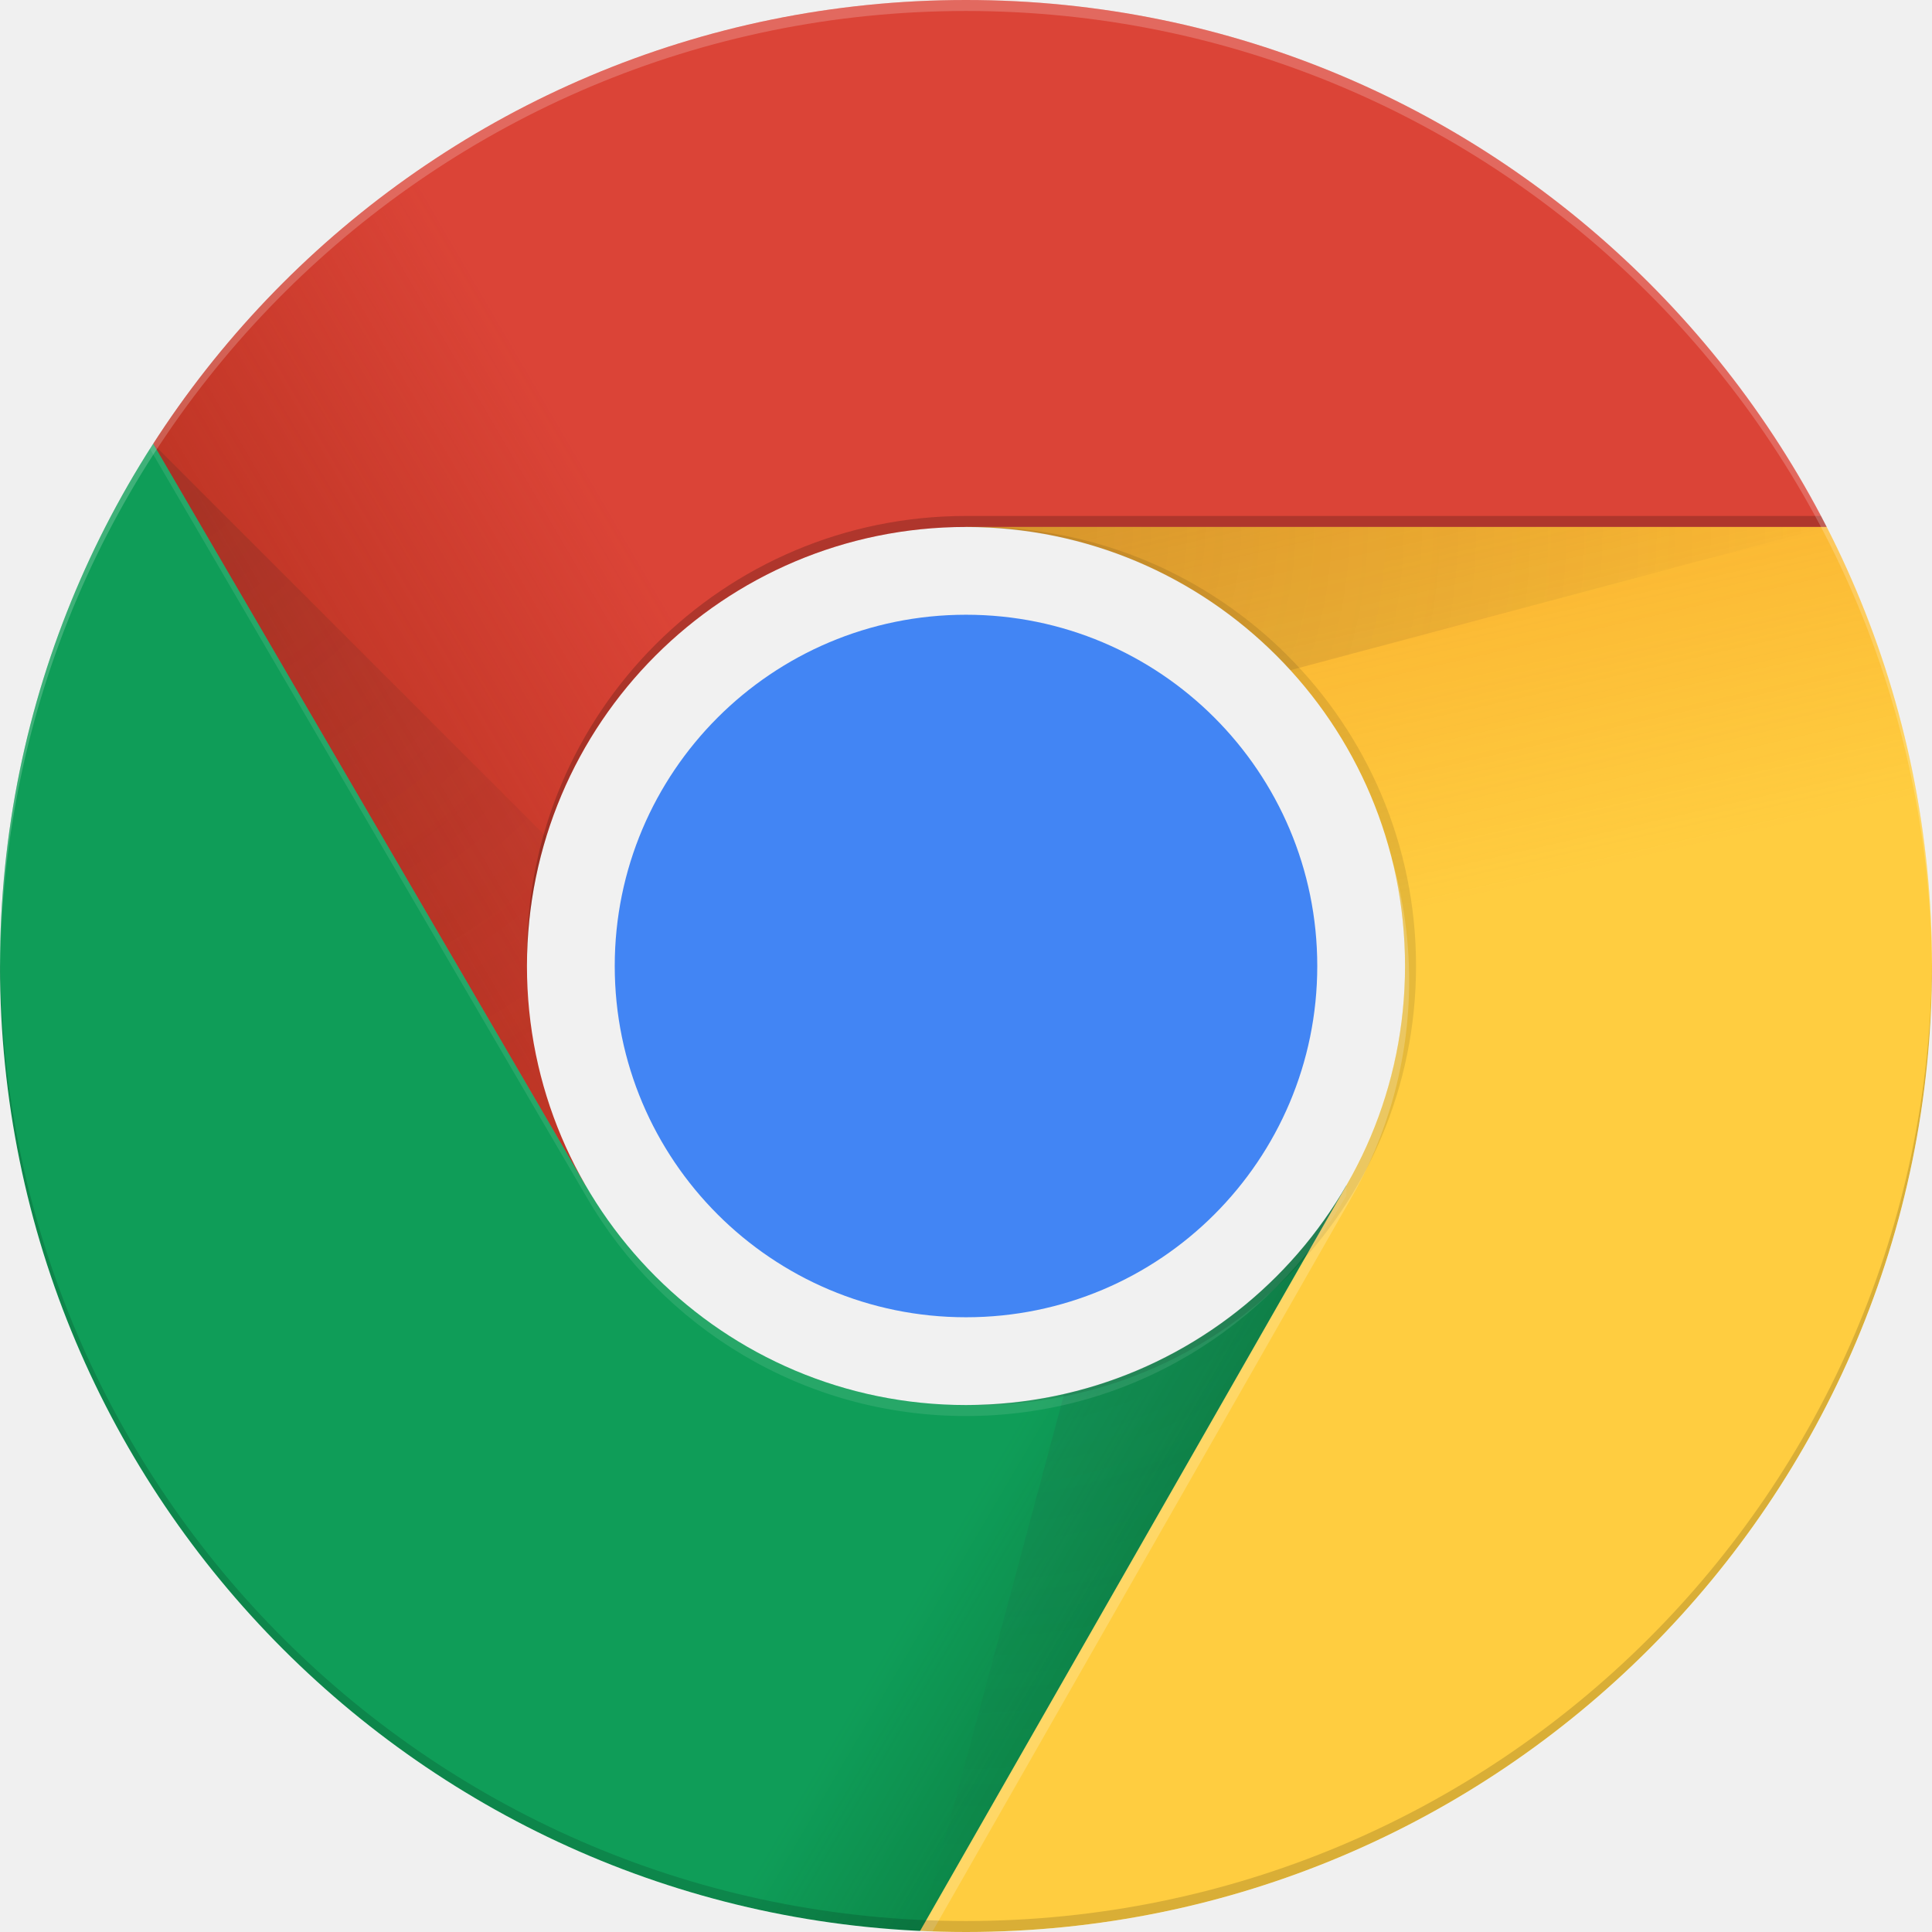
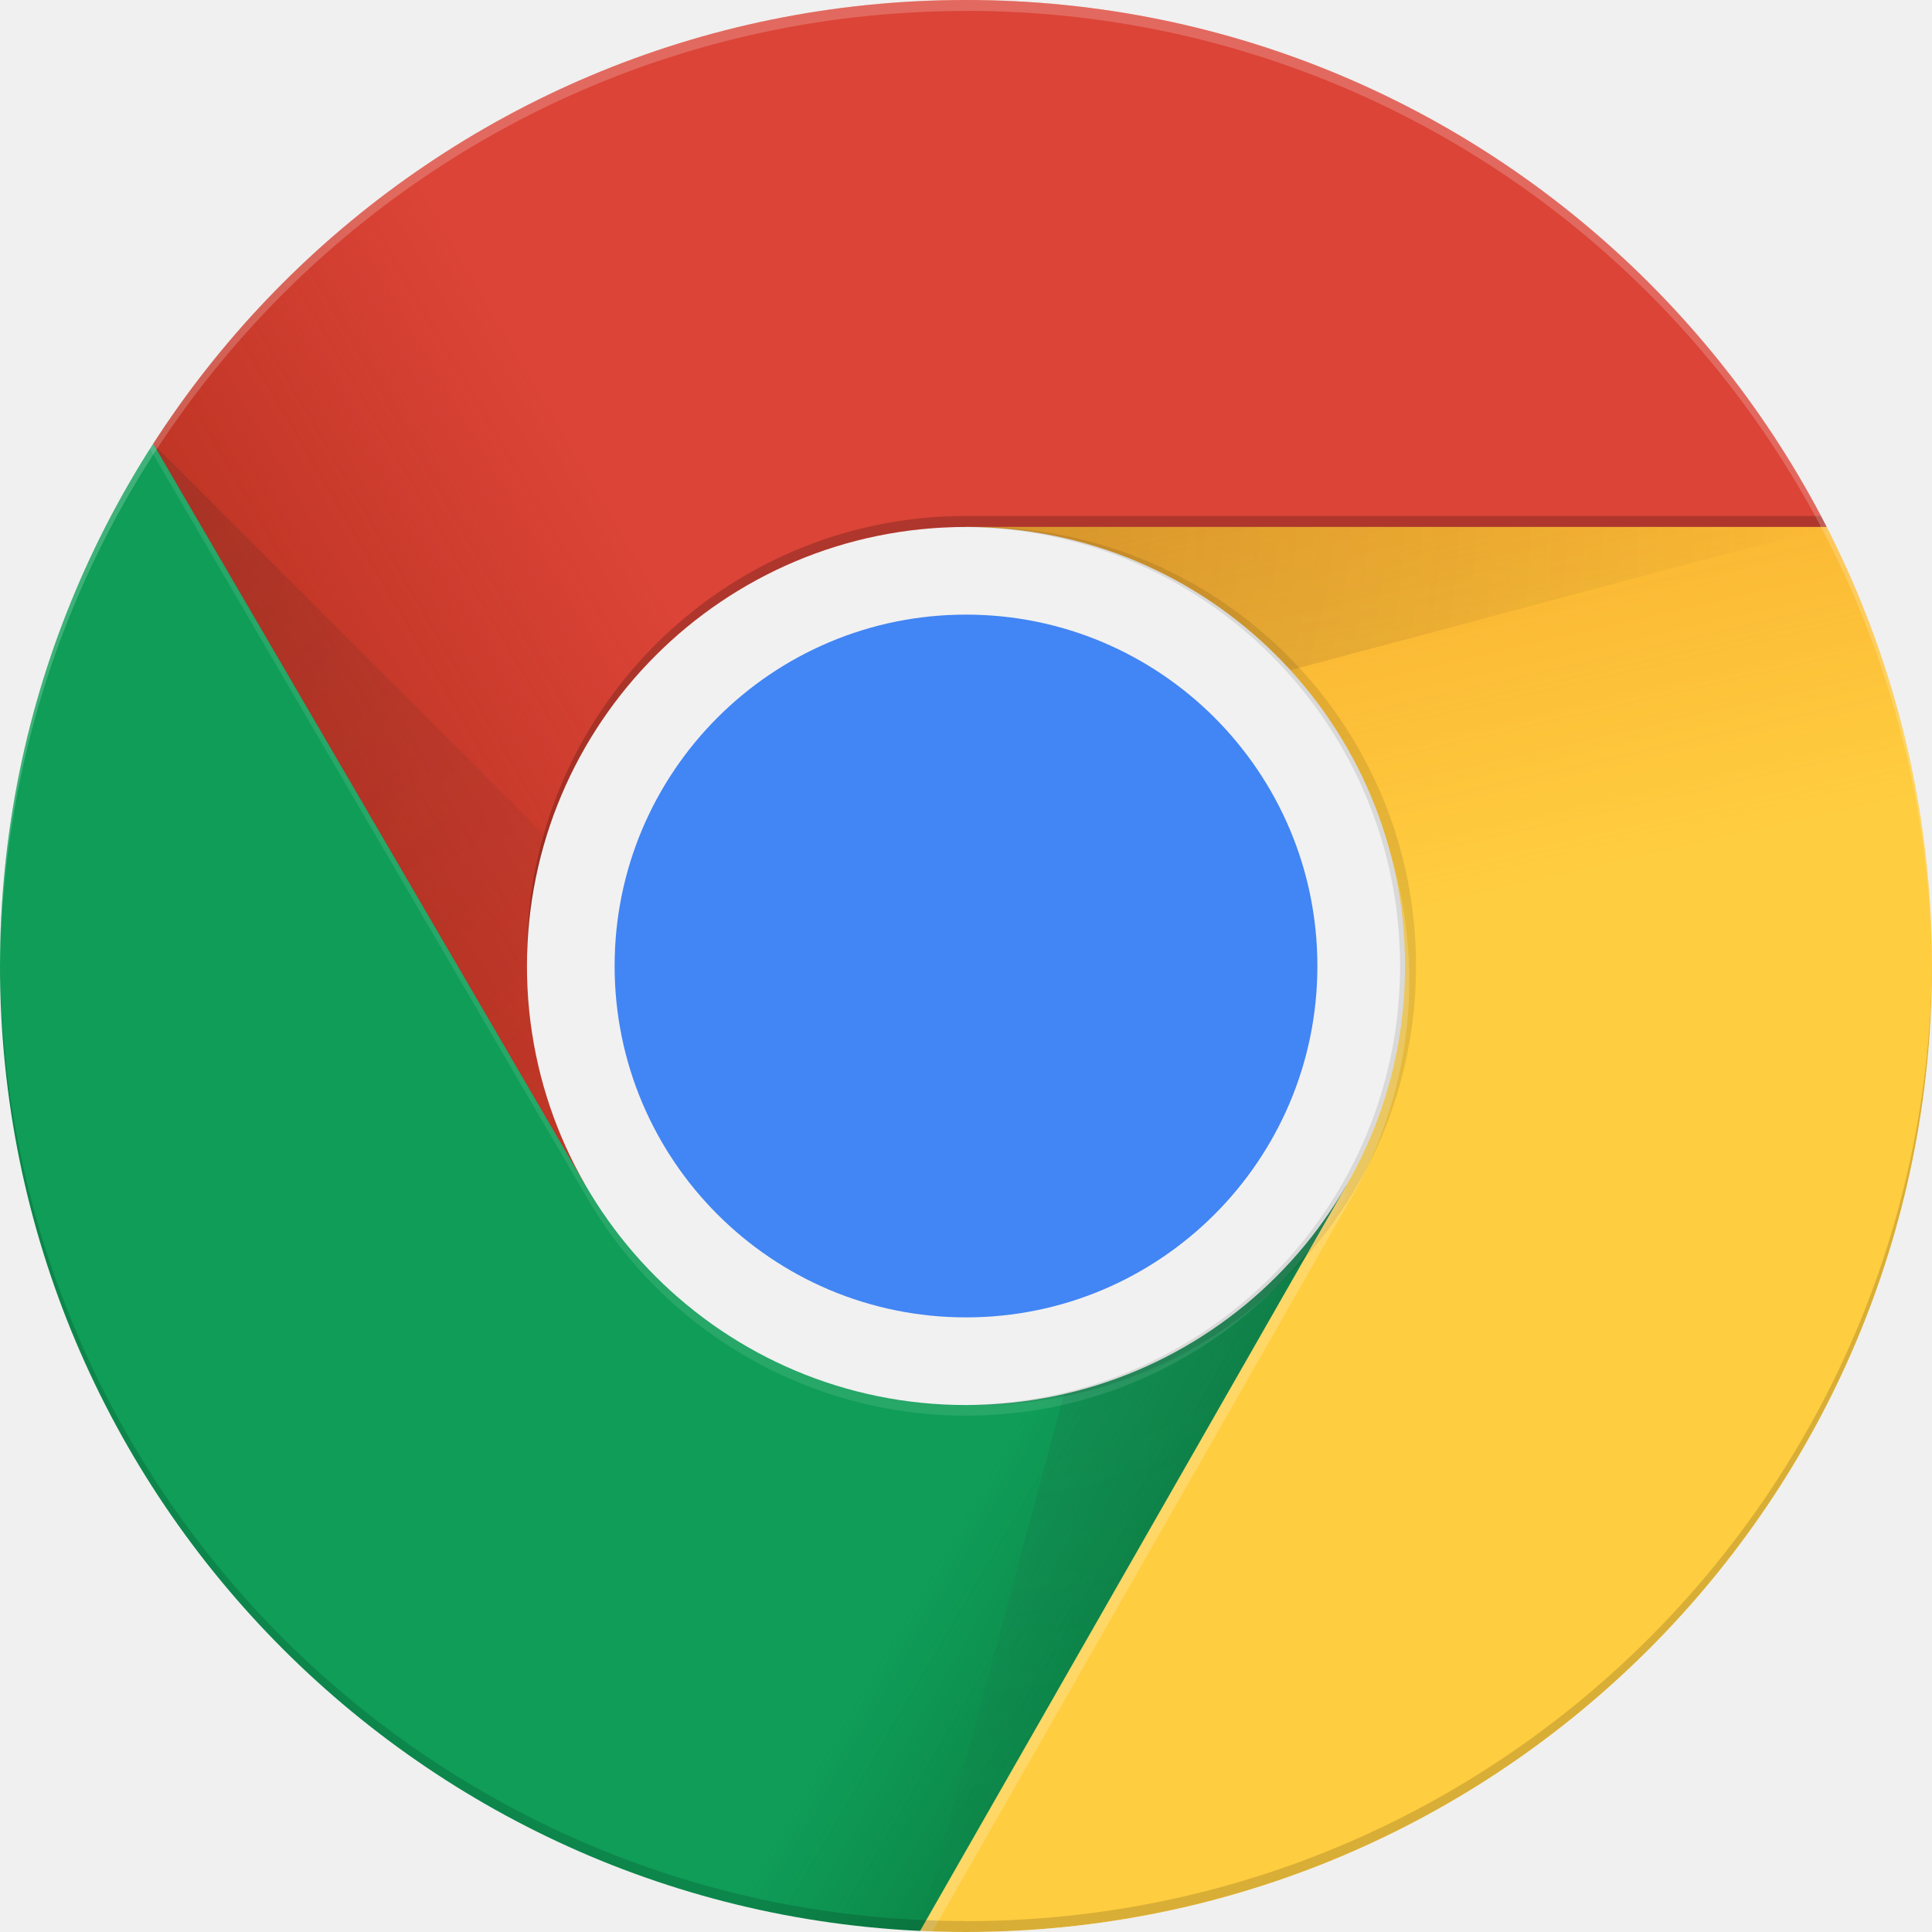
- <svg xmlns="http://www.w3.org/2000/svg" width="16" height="16" viewBox="0 0 16 16" fill="none">
-   <g clip-path="url(#clip0_1447_2031)">
-     <mask id="mask0_1447_2031" style="mask-type:alpha" maskUnits="userSpaceOnUse" x="0" y="0" width="16" height="16">
+ <svg xmlns="http://www.w3.org/2000/svg" width="16" height="16" fill="none">
+   <g clip-path="url(#a)">
+     <mask id="b" style="mask-type:alpha" maskUnits="userSpaceOnUse" x="0" y="0" width="16" height="16">
      <circle cx="8" cy="8" r="8" fill="#C4C4C4" />
    </mask>
-     <g mask="url(#mask0_1447_2031)">
-       <path d="M1.27 0V9.818H4.852L8 4.364H16V0H1.27Z" fill="#DB4437" />
-       <path d="M1.27 0V9.818H4.852L8 4.364H16V0H1.27Z" fill="url(#paint0_linear_1447_2031)" />
-       <path d="M4.936 9.782L1.316 3.573L1.264 3.664L4.858 9.827L4.936 9.782Z" fill="black" fill-opacity="0.15" />
-       <path d="M0 16H7.615L11.15 12.465V9.818H4.85L0 1.498V16Z" fill="#0F9D58" />
-       <path d="M0 16H7.615L11.15 12.465V9.818H4.85L0 1.498V16Z" fill="url(#paint1_linear_1447_2031)" />
-       <path d="M11.073 9.936L10.997 9.893L7.506 15.997H7.611L11.075 9.939L11.073 9.936Z" fill="#263238" fill-opacity="0.15" />
-       <path d="M8 4.364L11.15 9.818L7.615 16H16V4.364H8Z" fill="#FFCD40" />
-       <path d="M8 4.364L11.15 9.818L7.615 16H16V4.364H8Z" fill="url(#paint2_linear_1447_2031)" />
-       <path d="M1.27 0V9.818H4.852L8 4.364H16V0H1.27Z" fill="#DB4437" />
-       <path d="M1.27 0V9.818H4.852L8 4.364H16V0H1.27Z" fill="url(#paint3_linear_1447_2031)" />
-       <path d="M0 16H7.615L11.15 12.465V9.818H4.85L0 1.498V16Z" fill="#0F9D58" />
-       <path d="M0 16H7.615L11.15 12.465V9.818H4.85L0 1.498V16Z" fill="url(#paint4_linear_1447_2031)" />
-       <path d="M8 4.364L11.15 9.818L7.615 16H16V4.364H8Z" fill="#FFCD40" />
-       <path d="M8 4.364L11.15 9.818L7.615 16H16V4.364H8Z" fill="url(#paint5_linear_1447_2031)" />
-       <path d="M8 4.364V6.268L15.127 4.364H8Z" fill="url(#paint6_radial_1447_2031)" />
-       <path d="M1.27 3.677L6.475 8.881L4.851 9.818L1.27 3.677Z" fill="url(#paint7_radial_1447_2031)" />
-       <path d="M7.621 15.991L9.526 8.882L11.15 9.818L7.621 15.991Z" fill="url(#paint8_radial_1447_2031)" />
-       <path d="M8 11.636C10.008 11.636 11.636 10.008 11.636 8C11.636 5.992 10.008 4.364 8 4.364C5.992 4.364 4.364 5.992 4.364 8C4.364 10.008 5.992 11.636 8 11.636Z" fill="#F1F1F1" />
-       <path d="M8 10.909C9.607 10.909 10.909 9.607 10.909 8C10.909 6.393 9.607 5.091 8 5.091C6.393 5.091 5.091 6.393 5.091 8C5.091 9.607 6.393 10.909 8 10.909Z" fill="#4285F4" />
-       <path d="M8 4.273C5.991 4.273 4.364 5.9 4.364 7.909V8C4.364 5.991 5.991 4.364 8 4.364H16V4.273H8Z" fill="black" fill-opacity="0.2" />
-       <path d="M11.146 9.818C10.516 10.904 9.345 11.636 8 11.636C6.655 11.636 5.482 10.904 4.855 9.818H4.851L0 1.498V1.589L4.855 9.909C5.484 10.995 6.655 11.727 8 11.727C9.345 11.727 10.516 10.995 11.146 9.909H11.15V9.818H11.145H11.146Z" fill="white" fill-opacity="0.1" />
-       <path opacity="0.1" d="M8.091 4.364C8.075 4.364 8.061 4.365 8.045 4.366C10.033 4.391 11.636 6.007 11.636 8C11.636 9.993 10.033 11.609 8.045 11.634C8.061 11.634 8.075 11.636 8.091 11.636C10.1 11.636 11.727 10.009 11.727 8C11.727 5.991 10.1 4.364 8.091 4.364Z" fill="black" />
-       <path d="M11.182 9.936C11.491 9.402 11.67 8.784 11.67 8.122C11.67 7.749 11.613 7.378 11.5 7.023C11.586 7.334 11.636 7.659 11.636 7.998C11.636 8.66 11.457 9.278 11.148 9.813L11.15 9.816L7.615 15.998H7.721L11.182 9.936Z" fill="white" fill-opacity="0.2" />
-       <path d="M8 0.091C12.403 0.091 15.975 3.648 16 8.045C16 8.03 16.001 8.015 16.001 8C16.001 3.582 12.419 0 8.001 0C3.583 0 0 3.582 0 8C0 8.015 0.001 8.03 0.001 8.045C0.025 3.648 3.597 0.091 8 0.091Z" fill="white" fill-opacity="0.2" />
-       <path d="M8 15.909C12.403 15.909 15.975 12.352 16 7.955C16 7.97 16.001 7.985 16.001 8C16.001 12.418 12.419 16 8.001 16C3.583 16 0 12.418 0 8C0 7.985 0.001 7.97 0.001 7.955C0.025 12.352 3.597 15.909 8.001 15.909H8Z" fill="black" fill-opacity="0.15" />
+     <g mask="url(#b)">
+       <path d="M1.27 0v9.818h3.582L8 4.364h8V0H1.27z" fill="#DB4437" />
+       <path d="M1.27 0v9.818h3.582L8 4.364h8V0H1.27z" fill="url(#c)" />
+       <path d="m4.936 9.782-3.62-6.21-.052.092 3.594 6.163.078-.045z" fill="#000" fill-opacity=".15" />
+       <path d="M0 16h7.615l3.535-3.535V9.818h-6.3L0 1.498V16z" fill="#0F9D58" />
+       <path d="M0 16h7.615l3.535-3.535V9.818h-6.3L0 1.498V16z" fill="url(#d)" />
+       <path d="m11.073 9.936-.076-.043-3.49 6.104h.104l3.464-6.058-.002-.003z" fill="#263238" fill-opacity=".15" />
+       <path d="m8 4.364 3.15 5.454L7.615 16H16V4.364H8z" fill="#FFCD40" />
+       <path d="m8 4.364 3.15 5.454L7.615 16H16V4.364H8z" fill="url(#e)" />
+       <path d="M1.27 0v9.818h3.582L8 4.364h8V0H1.27z" fill="#DB4437" />
+       <path d="M1.27 0v9.818h3.582L8 4.364h8V0H1.27z" fill="url(#f)" />
+       <path d="M0 16h7.615l3.535-3.535V9.818h-6.3L0 1.498V16z" fill="#0F9D58" />
+       <path d="M0 16h7.615l3.535-3.535V9.818h-6.3L0 1.498V16z" fill="url(#g)" />
+       <path d="m8 4.364 3.15 5.454L7.615 16H16V4.364H8z" fill="#FFCD40" />
+       <path d="m8 4.364 3.15 5.454L7.615 16H16V4.364H8z" fill="url(#h)" />
+       <path d="M8 4.364v1.904l7.127-1.904H8z" fill="url(#i)" />
+       <path d="m1.27 3.677 5.205 5.204-1.624.937-3.581-6.14z" fill="url(#j)" />
+       <path d="m7.62 15.99 1.906-7.108 1.624.936-3.53 6.173z" fill="url(#k)" />
+       <path d="M8 11.636a3.636 3.636 0 1 0 0-7.272 3.636 3.636 0 0 0 0 7.272z" fill="#F1F1F1" />
+       <path d="M8 10.91a2.91 2.91 0 1 0 0-5.82 2.91 2.91 0 0 0 0 5.82z" fill="#4285F4" />
+       <path d="M8 4.273a3.635 3.635 0 0 0-3.636 3.636V8A3.635 3.635 0 0 1 8 4.364h8v-.091H8z" fill="#000" fill-opacity=".2" />
+       <path d="M11.146 9.818a3.632 3.632 0 0 1-6.291 0H4.85L0 1.498v.091l4.855 8.32a3.632 3.632 0 0 0 6.29 0h.005v-.09h-.005z" fill="#fff" fill-opacity=".1" />
+       <path opacity=".1" d="m8.09 4.364-.045.002a3.635 3.635 0 0 1 0 7.268l.046.002A3.635 3.635 0 0 0 11.727 8a3.635 3.635 0 0 0-3.636-3.636z" fill="#000" />
+       <path d="M11.182 9.936a3.611 3.611 0 0 0 .318-2.913 3.611 3.611 0 0 1-.352 2.79l.002.003-3.535 6.182h.106l3.46-6.062z" fill="#fff" fill-opacity=".2" />
+       <path d="M8 .09a8.001 8.001 0 0 1 8 7.955V8A8 8 0 0 0 0 8v.045A8 8 0 0 1 8 .091z" fill="#fff" fill-opacity=".2" />
+       <path d="M8 15.91a8.001 8.001 0 0 0 8-7.955V8A8 8 0 0 1 0 8v-.045a8 8 0 0 0 8 7.954z" fill="#000" fill-opacity=".15" />
    </g>
  </g>
  <defs>
-     <linearGradient id="paint0_linear_1447_2031" x1="1.94" y1="6.093" x2="6.713" y2="3.305" gradientUnits="userSpaceOnUse">
-       <stop stop-color="#A52714" stop-opacity="0.6" />
-       <stop offset="0.66" stop-color="#A52714" stop-opacity="0" />
+     <linearGradient id="c" x1="1.94" y1="6.093" x2="6.713" y2="3.305" gradientUnits="userSpaceOnUse">
+       <stop stop-color="#A52714" stop-opacity=".6" />
+       <stop offset=".66" stop-color="#A52714" stop-opacity="0" />
    </linearGradient>
-     <linearGradient id="paint1_linear_1447_2031" x1="9.355" y1="14.227" x2="4.049" y2="11.118" gradientUnits="userSpaceOnUse">
-       <stop stop-color="#055524" stop-opacity="0.4" />
-       <stop offset="0.33" stop-color="#055524" stop-opacity="0" />
+     <linearGradient id="d" x1="9.355" y1="14.227" x2="4.049" y2="11.118" gradientUnits="userSpaceOnUse">
+       <stop stop-color="#055524" stop-opacity=".4" />
+       <stop offset=".33" stop-color="#055524" stop-opacity="0" />
    </linearGradient>
-     <linearGradient id="paint2_linear_1447_2031" x1="10.355" y1="3.8" x2="11.691" y2="9.645" gradientUnits="userSpaceOnUse">
-       <stop stop-color="#EA6100" stop-opacity="0.3" />
-       <stop offset="0.66" stop-color="#EA6100" stop-opacity="0" />
+     <linearGradient id="e" x1="10.355" y1="3.8" x2="11.691" y2="9.645" gradientUnits="userSpaceOnUse">
+       <stop stop-color="#EA6100" stop-opacity=".3" />
+       <stop offset=".66" stop-color="#EA6100" stop-opacity="0" />
    </linearGradient>
-     <linearGradient id="paint3_linear_1447_2031" x1="1.94" y1="6.093" x2="6.713" y2="3.305" gradientUnits="userSpaceOnUse">
-       <stop stop-color="#A52714" stop-opacity="0.6" />
-       <stop offset="0.66" stop-color="#A52714" stop-opacity="0" />
+     <linearGradient id="f" x1="1.94" y1="6.093" x2="6.713" y2="3.305" gradientUnits="userSpaceOnUse">
+       <stop stop-color="#A52714" stop-opacity=".6" />
+       <stop offset=".66" stop-color="#A52714" stop-opacity="0" />
    </linearGradient>
-     <linearGradient id="paint4_linear_1447_2031" x1="9.355" y1="14.227" x2="4.049" y2="11.118" gradientUnits="userSpaceOnUse">
-       <stop stop-color="#055524" stop-opacity="0.4" />
-       <stop offset="0.33" stop-color="#055524" stop-opacity="0" />
+     <linearGradient id="g" x1="9.355" y1="14.227" x2="4.049" y2="11.118" gradientUnits="userSpaceOnUse">
+       <stop stop-color="#055524" stop-opacity=".4" />
+       <stop offset=".33" stop-color="#055524" stop-opacity="0" />
    </linearGradient>
-     <linearGradient id="paint5_linear_1447_2031" x1="10.355" y1="3.8" x2="11.691" y2="9.645" gradientUnits="userSpaceOnUse">
-       <stop stop-color="#EA6100" stop-opacity="0.3" />
-       <stop offset="0.66" stop-color="#EA6100" stop-opacity="0" />
+     <linearGradient id="h" x1="10.355" y1="3.8" x2="11.691" y2="9.645" gradientUnits="userSpaceOnUse">
+       <stop stop-color="#EA6100" stop-opacity=".3" />
+       <stop offset=".66" stop-color="#EA6100" stop-opacity="0" />
    </linearGradient>
-     <radialGradient id="paint6_radial_1447_2031" cx="0" cy="0" r="1" gradientUnits="userSpaceOnUse" gradientTransform="translate(7.65455 4.3591) scale(7.64364 7.64363)">
-       <stop stop-color="#3E2723" stop-opacity="0.2" />
+     <radialGradient id="i" cx="0" cy="0" r="1" gradientUnits="userSpaceOnUse" gradientTransform="matrix(7.64364 0 0 7.64363 7.655 4.36)">
+       <stop stop-color="#3E2723" stop-opacity=".2" />
      <stop offset="1" stop-color="#3E2723" stop-opacity="0" />
    </radialGradient>
-     <radialGradient id="paint7_radial_1447_2031" cx="0" cy="0" r="1" gradientUnits="userSpaceOnUse" gradientTransform="translate(1.26366 3.68361) scale(7.09454)">
-       <stop stop-color="#3E2723" stop-opacity="0.2" />
+     <radialGradient id="j" cx="0" cy="0" r="1" gradientUnits="userSpaceOnUse" gradientTransform="translate(1.264 3.684) scale(7.09454)">
+       <stop stop-color="#3E2723" stop-opacity=".2" />
      <stop offset="1" stop-color="#3E2723" stop-opacity="0" />
    </radialGradient>
-     <radialGradient id="paint8_radial_1447_2031" cx="0" cy="0" r="1" gradientUnits="userSpaceOnUse" gradientTransform="translate(7.98176 8.01268) scale(7.98819 7.98819)">
-       <stop stop-color="#263238" stop-opacity="0.2" />
+     <radialGradient id="k" cx="0" cy="0" r="1" gradientUnits="userSpaceOnUse" gradientTransform="translate(7.982 8.013) scale(7.98819)">
+       <stop stop-color="#263238" stop-opacity=".2" />
      <stop offset="1" stop-color="#263238" stop-opacity="0" />
    </radialGradient>
-     <clipPath id="clip0_1447_2031">
-       <rect width="16" height="16" fill="white" />
+     <clipPath id="a">
+       <path fill="#fff" d="M0 0h16v16H0z" />
    </clipPath>
  </defs>
</svg>
